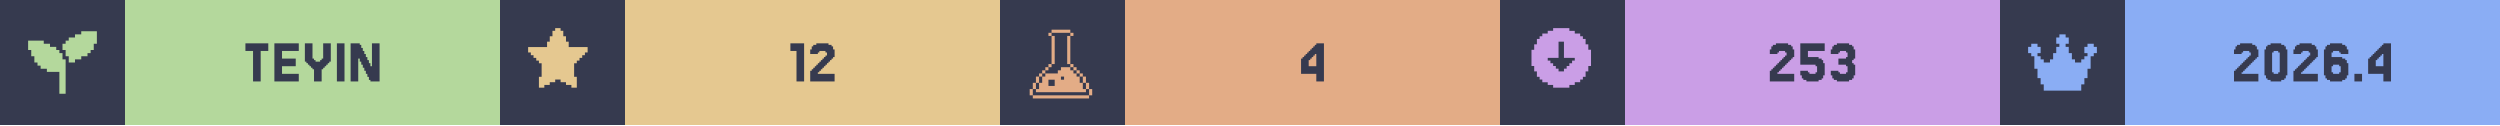
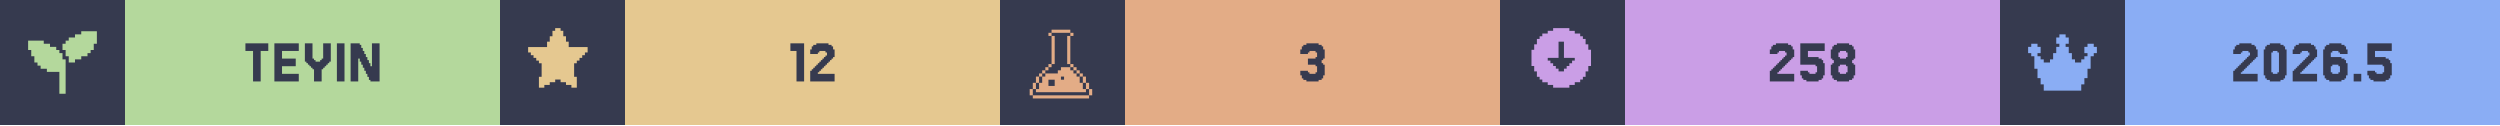
<svg xmlns="http://www.w3.org/2000/svg" width="1200" viewBox="0 0 200 10">
  <g>
    <rect width="200" height="10" fill="#363a4f" />
    <g class="badge" transform="translate(0 0)">
      <path transform="translate(2 2) scale(0.25)" fill="#b4d89c" d="M 18 2 L 18 3 L 16 3 L 16 4 L 14 4 L 14 5 L 13 5 L 13 6 L 12 6 L 12 8 L 13 8 L 13 10 L 14 10 L 14 12 L 16 12 L 16 11 L 18 11 L 18 10 L 20 10 L 20 9 L 21 9 L 21 8 L 22 8 L 22 6 L 23 6 L 23 2 L 18 2 z M 1 5 L 1 8 L 2 8 L 2 10 L 3 10 L 3 12 L 4 12 L 4 13 L 5 13 L 5 14 L 7 14 L 7 15 L 11 15 L 11 22 L 13 22 L 13 11 L 12 11 L 12 9 L 11 9 L 11 8 L 10 8 L 10 7 L 8 7 L 8 6 L 6 6 L 6 5 L 1 5 z" />
      <rect fill="#b4d89c" width="30" height="10" x="10" y="0" />
      <path fill="#363a4f" d="M21.463 3.467V4.077H20.854V6.516H20.244V4.077H19.634V3.467Z M23.902 5.907V6.516H21.951V3.467H23.902V4.077H22.561V4.687H23.659V5.297H22.561V5.907Z M25.122 5.541H25V5.419H24.878V5.297H24.756V5.175H24.634V5.053H24.512V4.931H24.39V3.467H25V4.687H25.122V4.809H25.244V4.931H25.61V4.809H25.732V4.687H25.854V3.467H26.463V4.931H26.341V5.053H26.22V5.175H26.098V5.297H25.976V5.419H25.854V5.541H25.732V6.516H25.122Z M27.561 3.467V6.516H26.951V3.467Z M29.756 5.297V3.467H30.366V6.516H29.634V6.394H29.512V6.15H29.39V5.907H29.268V5.663H29.146V5.419H29.024V5.175H28.902V4.931H28.78V4.687H28.659V6.516H28.049V3.467H28.78V3.589H28.902V3.833H29.024V4.077H29.146V4.321H29.268V4.565H29.39V4.809H29.512V5.053H29.634V5.297Z" />
    </g>
    <g class="badge" transform="translate(40 0)">
      <path transform="" fill="#e5c890" d="M5.929 6.145h.216v.866h-.433v-.217H5.28v-.216h-.432v-.216h-.433v.216H3.98v.216h-.433v.217h-.433v-.866h.217V5.063h-.217v-.216H2.9V4.63h-.217v-.216h-.216v-.217H2.25v-.432h1.515v-.433h.216v-.433h.216v-.433h.217V2.25h.433v.216h.216v.433h.216v.433h.217v.433H7.01v.432h-.217v.217h-.216v.216h-.216v.217h-.217v.216H5.93z" />
      <rect fill="#e5c890" width="30" height="10" x="10" y="0" />
      <path fill="#363a4f" d="M24.329 3.467V6.516H23.72V4.077H23.232V3.467Z M25.549 5.663V5.785H25.427V5.907H26.768V6.516H24.817V5.663H24.939V5.541H25.061V5.419H25.183V5.297H25.305V5.175H25.427V5.053H25.549V4.931H25.671V4.809H25.793V4.687H25.915V4.565H26.037V4.443H26.159V4.199H26.037V4.077H25.549V4.199H25.427V4.321H24.817V3.955H24.939V3.711H25.061V3.589H25.305V3.467H26.28V3.589H26.524V3.711H26.646V3.955H26.768V4.565H26.646V4.687H26.524V4.809H26.402V4.931H26.28V5.053H26.159V5.175H26.037V5.297H25.915V5.419H25.793V5.541H25.671V5.663Z" />
    </g>
    <g class="badge" transform="translate(80 0)">
      <path transform="translate(2 2) scale(0.25)" fill="#e3ac86" d="M 8.502 1.5 L 8.502 2.5 L 14.504 2.5 L 14.504 1.5 L 8.502 1.5 z M 14.504 2.5 L 14.504 3.5 L 15.504 3.5 L 15.504 2.5 L 14.504 2.5 z M 14.504 3.5 L 13.502 3.5 L 13.502 12.502 L 14.504 12.502 L 14.504 3.5 z M 14.504 12.502 L 14.504 13.502 L 15.504 13.502 L 15.504 12.502 L 14.504 12.502 z M 15.504 13.502 L 15.504 14.504 L 16.504 14.504 L 16.504 15.504 L 17.504 15.504 L 17.504 16.504 L 18.504 16.504 L 18.504 15.502 L 17.504 15.502 L 17.504 14.502 L 16.504 14.502 L 16.504 13.502 L 15.504 13.502 z M 18.504 16.504 L 18.504 18.504 L 19.504 18.504 L 19.504 16.504 L 18.504 16.504 z M 19.504 18.504 L 19.504 20.504 L 20.504 20.504 L 20.504 18.504 L 19.504 18.504 z M 20.504 20.504 L 20.504 22.504 L 21.504 22.504 L 21.504 20.504 L 20.504 20.504 z M 19.504 20.504 L 18.504 20.504 L 18.504 18.504 L 17.504 18.504 L 17.504 16.504 L 16.504 16.504 L 16.504 15.504 L 15.504 15.504 L 15.504 14.504 L 14.504 14.504 L 14.504 13.502 L 11.502 13.502 L 11.502 14.504 L 10.502 14.504 L 10.502 15.504 L 6.502 15.504 L 6.502 16.504 L 5.5 16.504 L 5.5 18.504 L 4.5 18.504 L 4.5 20.504 L 3.5 20.504 L 3.5 21.504 L 19.504 21.504 L 19.504 20.504 z M 3.5 20.504 L 3.5 18.504 L 2.5 18.504 L 2.5 20.504 L 3.5 20.504 z M 2.5 20.504 L 1.5 20.504 L 1.5 22.504 L 2.5 22.504 L 2.5 20.504 z M 3.5 18.504 L 4.5 18.504 L 4.5 16.504 L 3.5 16.504 L 3.5 18.504 z M 4.5 16.504 L 5.5 16.504 L 5.5 15.504 L 6.502 15.504 L 6.502 14.504 L 7.502 14.504 L 7.502 13.502 L 6.502 13.502 L 6.502 14.502 L 5.5 14.502 L 5.5 15.502 L 4.5 15.502 L 4.5 16.504 z M 7.502 13.502 L 8.502 13.502 L 8.502 12.502 L 7.502 12.502 L 7.502 13.502 z M 8.502 12.502 L 9.502 12.502 L 9.502 3.5 L 8.502 3.5 L 8.502 12.502 z M 8.502 3.5 L 8.502 2.5 L 7.502 2.5 L 7.502 3.5 L 8.502 3.5 z M 11.502 16.504 L 12.502 16.504 L 12.502 17.504 L 11.502 17.504 L 11.502 16.504 z M 7.502 17.504 L 9.502 17.504 L 9.502 19.504 L 7.502 19.504 L 7.502 17.504 z M 2.5 22.506 L 2.5 23.506 L 20.504 23.506 L 20.504 22.506 L 2.5 22.506 z" />
      <rect fill="#e3ac86" width="30" height="10" x="10" y="0" />
-       <path fill="#363a4f" d="M24.695 4.199V4.077H24.817V3.955H24.939V3.833H25.061V3.711H25.183V3.589H25.305V3.467H25.915V6.516H25.305V5.907H24.085V4.687H24.207V4.565H24.329V4.443H24.451V4.321H24.573V4.199ZM24.939 4.565V4.687H24.817V4.809H24.695V5.297H25.305V4.321H25.183V4.443H25.061V4.565Z" />
+       <path fill="#363a4f" d="M24.634 5.663V5.785H24.756V5.907H25.244V5.785H25.366V5.297H25.244V5.175H24.634V4.687H25.244V4.565H25.366V4.199H25.244V4.077H24.756V4.199H24.634V4.321H24.024V3.955H24.146V3.711H24.268V3.589H24.512V3.467H25.488V3.589H25.732V3.711H25.854V3.955H25.976V4.687H25.854V4.809H25.732V5.053H25.854V5.175H25.976V6.029H25.854V6.272H25.732V6.394H25.488V6.516H24.512V6.394H24.268V6.272H24.146V6.029H24.024V5.663Z" />
    </g>
    <g class="badge" transform="translate(120 0)">
      <path transform="" fill="#ca9ee6" d="M5.55 6.794h.432v-.216h.433v-.216h.216v-.217h.217v-.433h.216V5.28h.217V3.981h-.217v-.433h-.216v-.433h-.217V2.9h-.216v-.217h-.433v-.216h-.433V2.25h-1.298v.216h-.433v.216h-.433V2.9h-.216v.216h-.217v.433h-.216v.433h-.217v1.298h.217v.433h.216v.433h.217v.217h.216v.216h.433v.216h.433v.217h1.298zm-1.083-1.298v-.217h-.216v-.216h-.217v-.216h-.216V4.63h.866V3.332h.432V4.63h.866v.217h-.216v.216h-.217v.216h-.216v.217h-.217v.216h-.432v-.216z" />
      <rect fill="#ca9ee6" width="30" height="10" x="10" y="0" />
-       <path fill="#363a4f" d="M22.317 5.663V5.785H22.195V5.907H23.537V6.516H21.585V5.663H21.707V5.541H21.829V5.419H21.951V5.297H22.073V5.175H22.195V5.053H22.317V4.931H22.439V4.809H22.561V4.687H22.683V4.565H22.805V4.443H22.927V4.199H22.805V4.077H22.317V4.199H22.195V4.321H21.585V3.955H21.707V3.711H21.829V3.589H22.073V3.467H23.049V3.589H23.293V3.711H23.415V3.955H23.537V4.565H23.415V4.687H23.293V4.809H23.171V4.931H23.049V5.053H22.927V5.175H22.805V5.297H22.683V5.419H22.561V5.541H22.439V5.663Z M24.634 5.663V5.785H24.756V5.907H25.244V5.785H25.366V5.297H25.244V5.175H24.024V3.467H25.976V4.077H24.634V4.565H25.488V4.687H25.732V4.809H25.854V5.053H25.976V6.029H25.854V6.272H25.732V6.394H25.488V6.516H24.512V6.394H24.268V6.272H24.146V6.029H24.024V5.663Z M27.073 5.663V5.785H27.195V5.907H27.683V5.785H27.805V5.297H27.683V5.175H27.073V4.687H27.683V4.565H27.805V4.199H27.683V4.077H27.195V4.199H27.073V4.321H26.463V3.955H26.585V3.711H26.707V3.589H26.951V3.467H27.927V3.589H28.171V3.711H28.293V3.955H28.415V4.687H28.293V4.809H28.171V5.053H28.293V5.175H28.415V6.029H28.293V6.272H28.171V6.394H27.927V6.516H26.951V6.394H26.707V6.272H26.585V6.029H26.463V5.663Z" />
+       <path fill="#363a4f" d="M22.317 5.663V5.785H22.195V5.907H23.537V6.516H21.585V5.663H21.707V5.541H21.829V5.419H21.951V5.297H22.073V5.175H22.195V5.053H22.317V4.931H22.439V4.809H22.561V4.687H22.683V4.565H22.805V4.443H22.927V4.199H22.805V4.077H22.317V4.199H22.195V4.321H21.585V3.955H21.707V3.711H21.829V3.589H22.073V3.467H23.049V3.589H23.293V3.711H23.415V3.955H23.537V4.565H23.415V4.687H23.293V4.809H23.171V4.931H23.049V5.053H22.927V5.175H22.805V5.297H22.683V5.419H22.561V5.541H22.439V5.663Z M24.634 5.663V5.785H24.756V5.907H25.244V5.785H25.366V5.297H25.244V5.175H24.024V3.467H25.976V4.077H24.634V4.565H25.488V4.687H25.732V4.809H25.854V5.053H25.976V6.029H25.854V6.272H25.732V6.394H25.488V6.516H24.512V6.394H24.268V6.272H24.146V6.029H24.024V5.663Z M27.195 4.565V4.687H27.683V4.565H27.805V4.199H27.683V4.077H27.195V4.199H27.073V4.565ZM28.293 5.053V5.175H28.415V6.029H28.293V6.272H28.171V6.394H27.927V6.516H26.951V6.394H26.707V6.272H26.585V6.029H26.463V5.175H26.585V5.053H26.707V4.809H26.585V4.687H26.463V3.955H26.585V3.711H26.707V3.589H26.951V3.467H27.927V3.589H28.171V3.711H28.293V3.955H28.415V4.687H28.293V4.809H28.171V5.053ZM27.195 5.785V5.907H27.683V5.785H27.805V5.297H27.683V5.175H27.195V5.297H27.073V5.785Z" />
    </g>
    <g class="badge" transform="translate(160 0)">
      <path transform="translate(2 2) scale(0.25)" fill="#8aadf4" d="M23 7v2h-1v1h-1v4h-1v3h-1v2h-1v2H6v-2H5v-2H4v-3H3v-4H2V9H1V7h1V6h2v1h1v2H4v1h1v1h1v1h2v-1h1V9h1V7h1V6h-1V4h1V3h2v1h1v2h-1v1h1v2h1v2h1v1h2v-1h1v-1h1V9h-1V7h1V6h2v1z" />
      <rect fill="#8aadf4" width="30" height="10" x="10" y="0" />
-       <path fill="#363a4f" d="M19.451 5.663V5.785H19.329V5.907H20.671V6.516H18.72V5.663H18.841V5.541H18.963V5.419H19.085V5.297H19.207V5.175H19.329V5.053H19.451V4.931H19.573V4.809H19.695V4.687H19.817V4.565H19.939V4.443H20.061V4.199H19.939V4.077H19.451V4.199H19.329V4.321H18.72V3.955H18.841V3.711H18.963V3.589H19.207V3.467H20.183V3.589H20.427V3.711H20.549V3.955H20.671V4.565H20.549V4.687H20.427V4.809H20.305V4.931H20.183V5.053H20.061V5.175H19.939V5.297H19.817V5.419H19.695V5.541H19.573V5.663Z M22.866 6.029V6.272H22.744V6.394H22.5V6.516H21.646V6.394H21.402V6.272H21.28V6.029H21.159V3.955H21.28V3.711H21.402V3.589H21.646V3.467H22.5V3.589H22.744V3.711H22.866V3.955H22.988V6.029ZM21.89 5.785V5.907H22.256V5.785H22.378V4.199H22.256V4.077H21.89V4.199H21.768V5.785Z M24.207 5.663V5.785H24.085V5.907H25.427V6.516H23.476V5.663H23.598V5.541H23.72V5.419H23.841V5.297H23.963V5.175H24.085V5.053H24.207V4.931H24.329V4.809H24.451V4.687H24.573V4.565H24.695V4.443H24.817V4.199H24.695V4.077H24.207V4.199H24.085V4.321H23.476V3.955H23.598V3.711H23.72V3.589H23.963V3.467H24.939V3.589H25.183V3.711H25.305V3.955H25.427V4.565H25.305V4.687H25.183V4.809H25.061V4.931H24.939V5.053H24.817V5.175H24.695V5.297H24.573V5.419H24.451V5.541H24.329V5.663Z M26.646 5.785V5.907H27.134V5.785H27.256V5.297H27.134V5.175H26.646V5.297H26.524V5.785ZM26.524 4.565H27.378V4.687H27.622V4.809H27.744V5.053H27.866V6.029H27.744V6.272H27.622V6.394H27.378V6.516H26.402V6.394H26.159V6.272H26.037V6.029H25.915V3.955H26.037V3.711H26.159V3.589H26.402V3.467H27.378V3.589H27.622V3.711H27.744V3.955H27.866V4.321H27.256V4.199H27.134V4.077H26.646V4.199H26.524Z M28.963 5.907V6.516H28.354V5.907Z M30.061 4.199V4.077H30.183V3.955H30.305V3.833H30.427V3.711H30.549V3.589H30.671V3.467H31.28V6.516H30.671V5.907H29.451V4.687H29.573V4.565H29.695V4.443H29.817V4.321H29.939V4.199ZM30.305 4.565V4.687H30.183V4.809H30.061V5.297H30.671V4.321H30.549V4.443H30.427V4.565Z" />
+       <path fill="#363a4f" d="M19.39 5.663V5.785H19.268V5.907H20.61V6.516H18.659V5.663H18.78V5.541H18.902V5.419H19.024V5.297H19.146V5.175H19.268V5.053H19.39V4.931H19.512V4.809H19.634V4.687H19.756V4.565H19.878V4.443H20V4.199H19.878V4.077H19.39V4.199H19.268V4.321H18.659V3.955H18.78V3.711H18.902V3.589H19.146V3.467H20.122V3.589H20.366V3.711H20.488V3.955H20.61V4.565H20.488V4.687H20.366V4.809H20.244V4.931H20.122V5.053H20V5.175H19.878V5.297H19.756V5.419H19.634V5.541H19.512V5.663Z M22.805 6.029V6.272H22.683V6.394H22.439V6.516H21.585V6.394H21.341V6.272H21.22V6.029H21.098V3.955H21.22V3.711H21.341V3.589H21.585V3.467H22.439V3.589H22.683V3.711H22.805V3.955H22.927V6.029ZM21.829 5.785V5.907H22.195V5.785H22.317V4.199H22.195V4.077H21.829V4.199H21.707V5.785Z M24.146 5.663V5.785H24.024V5.907H25.366V6.516H23.415V5.663H23.537V5.541H23.659V5.419H23.78V5.297H23.902V5.175H24.024V5.053H24.146V4.931H24.268V4.809H24.39V4.687H24.512V4.565H24.634V4.443H24.756V4.199H24.634V4.077H24.146V4.199H24.024V4.321H23.415V3.955H23.537V3.711H23.659V3.589H23.902V3.467H24.878V3.589H25.122V3.711H25.244V3.955H25.366V4.565H25.244V4.687H25.122V4.809H25V4.931H24.878V5.053H24.756V5.175H24.634V5.297H24.512V5.419H24.39V5.541H24.268V5.663Z M26.585 5.785V5.907H27.073V5.785H27.195V5.297H27.073V5.175H26.585V5.297H26.463V5.785ZM26.463 4.565H27.317V4.687H27.561V4.809H27.683V5.053H27.805V6.029H27.683V6.272H27.561V6.394H27.317V6.516H26.341V6.394H26.098V6.272H25.976V6.029H25.854V3.955H25.976V3.711H26.098V3.589H26.341V3.467H27.317V3.589H27.561V3.711H27.683V3.955H27.805V4.321H27.195V4.199H27.073V4.077H26.585V4.199H26.463Z M28.902 5.907V6.516H28.293V5.907Z M30 5.663V5.785H30.122V5.907H30.61V5.785H30.732V5.297H30.61V5.175H29.39V3.467H31.341V4.077H30V4.565H30.854V4.687H31.098V4.809H31.22V5.053H31.341V6.029H31.22V6.272H31.098V6.394H30.854V6.516H29.878V6.394H29.634V6.272H29.512V6.029H29.39V5.663Z" />
    </g>
  </g>
</svg>
